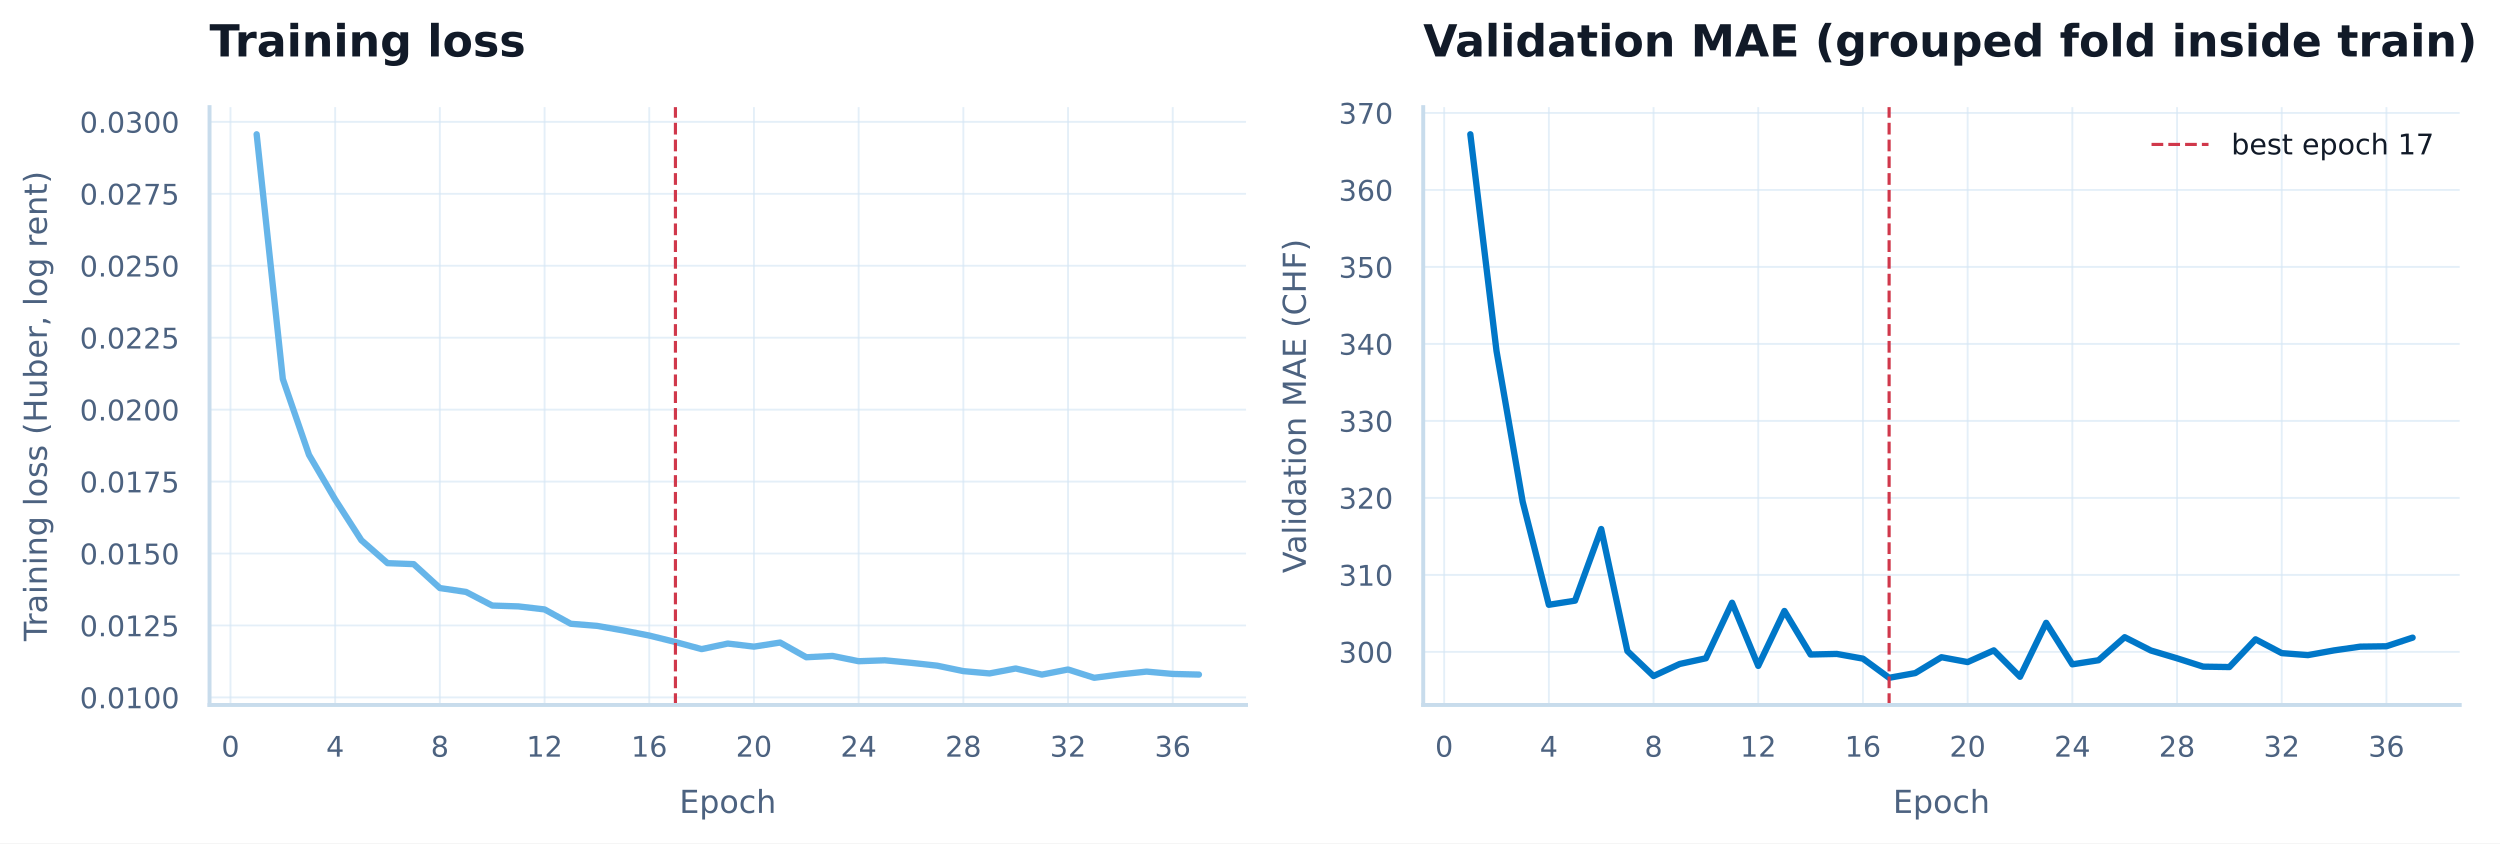
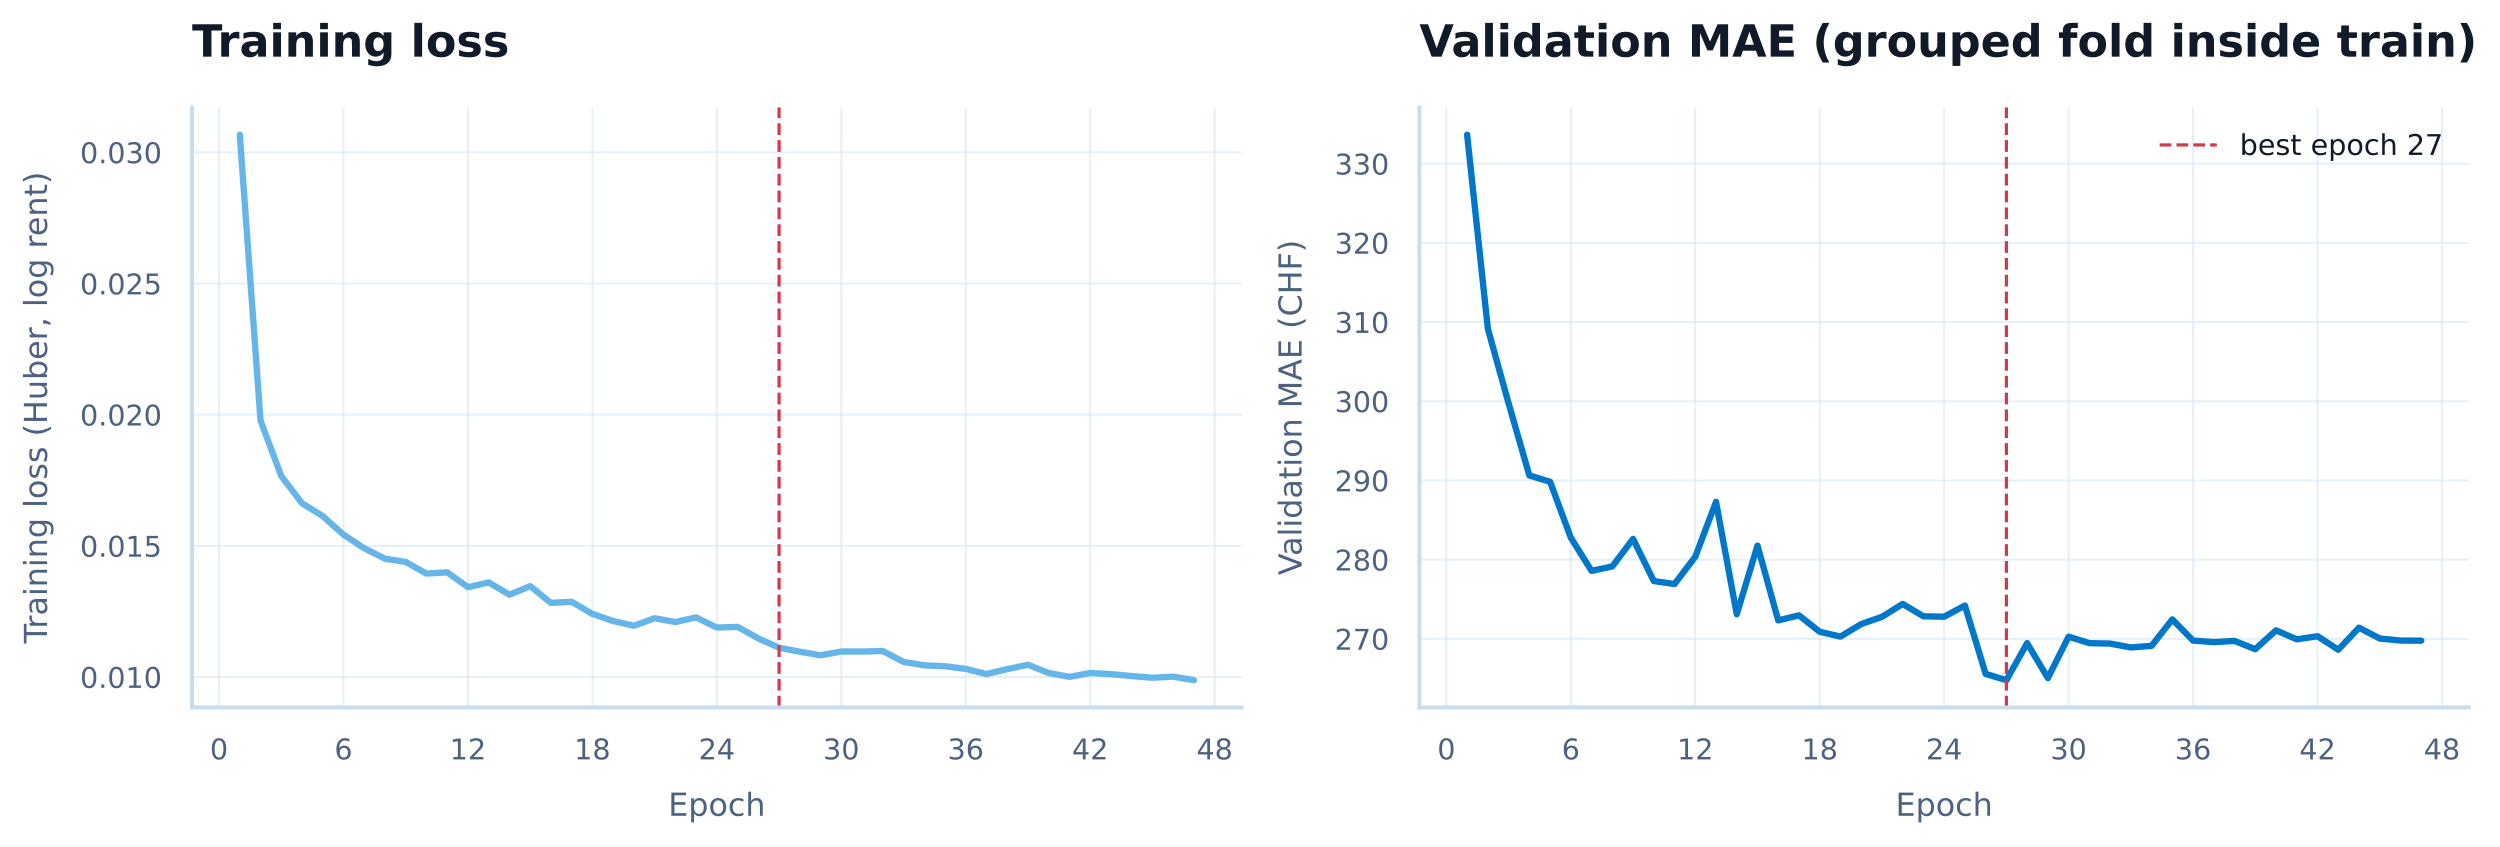
- <svg xmlns="http://www.w3.org/2000/svg" width="789.747pt" height="266.402pt" viewBox="0 0 789.747 266.402" version="1.1">
+ <svg xmlns="http://www.w3.org/2000/svg" width="786.967pt" height="266.402pt" viewBox="0 0 786.967 266.402" version="1.1">
  <defs>
    <style type="text/css">*{stroke-linejoin: round; stroke-linecap: butt}</style>
  </defs>
  <g id="figure_1">
    <g id="patch_1">
-       <path d="M 0 266.402  L 789.747 266.402  L 789.747 0  L 0 0  z " style="fill: #ffffff" />
+       <path d="M 0 266.402  L 786.967 266.402  L 786.967 0  L 0 0  z " style="fill: #ffffff" />
    </g>
    <g id="axes_1">
      <g id="patch_2">
-         <path d="M 66.192 222.701  L 393.62 222.701  L 393.62 33.838  L 66.192 33.838  z " style="fill: #ffffff" />
+         <path d="M 60.466 222.701  L 390.839 222.701  L 390.839 33.838  L 60.466 33.838  z " style="fill: #ffffff" />
      </g>
      <g id="matplotlib.axis_1">
        <g id="xtick_1">
          <g id="line2d_1">
-             <path d="M 72.807 222.701  L 72.807 33.838  " clip-path="url(#p0108d98373)" style="fill: none; stroke: #d6e7f5; stroke-opacity: 0.65; stroke-width: 0.6; stroke-linecap: round" />
+             <path d="M 68.954 222.701  L 68.954 33.838  " clip-path="url(#p0b1fd53496)" style="fill: none; stroke: #d6e7f5; stroke-opacity: 0.65; stroke-width: 0.6; stroke-linecap: round" />
          </g>
          <g id="text_1">
-             <text style="font-size: 9px; font-family: 'DejaVu Sans'; text-anchor: middle; fill: #4c6280" x="72.807" y="239.039" transform="rotate(-0 72.80704 239.039)">0</text>
+             <text style="font-size: 9px; font-family: 'DejaVu Sans'; text-anchor: middle; fill: #4c6280" x="68.954" y="239.039" transform="rotate(-0 68.95393 239.039)">0</text>
          </g>
        </g>
        <g id="xtick_2">
          <g id="line2d_2">
-             <path d="M 105.88 222.701  L 105.88 33.838  " clip-path="url(#p0108d98373)" style="fill: none; stroke: #d6e7f5; stroke-opacity: 0.65; stroke-width: 0.6; stroke-linecap: round" />
+             <path d="M 108.129 222.701  L 108.129 33.838  " clip-path="url(#p0b1fd53496)" style="fill: none; stroke: #d6e7f5; stroke-opacity: 0.65; stroke-width: 0.6; stroke-linecap: round" />
          </g>
          <g id="text_2">
-             <text style="font-size: 9px; font-family: 'DejaVu Sans'; text-anchor: middle; fill: #4c6280" x="105.88" y="239.039" transform="rotate(-0 105.8805 239.039)">4</text>
+             <text style="font-size: 9px; font-family: 'DejaVu Sans'; text-anchor: middle; fill: #4c6280" x="108.129" y="239.039" transform="rotate(-0 108.1286 239.039)">6</text>
          </g>
        </g>
        <g id="xtick_3">
          <g id="line2d_3">
-             <path d="M 138.954 222.701  L 138.954 33.838  " clip-path="url(#p0108d98373)" style="fill: none; stroke: #d6e7f5; stroke-opacity: 0.65; stroke-width: 0.6; stroke-linecap: round" />
+             <path d="M 147.303 222.701  L 147.303 33.838  " clip-path="url(#p0b1fd53496)" style="fill: none; stroke: #d6e7f5; stroke-opacity: 0.65; stroke-width: 0.6; stroke-linecap: round" />
          </g>
          <g id="text_3">
-             <text style="font-size: 9px; font-family: 'DejaVu Sans'; text-anchor: middle; fill: #4c6280" x="138.954" y="239.039" transform="rotate(-0 138.954 239.039)">8</text>
+             <text style="font-size: 9px; font-family: 'DejaVu Sans'; text-anchor: middle; fill: #4c6280" x="147.303" y="239.039" transform="rotate(-0 147.3032 239.039)">12</text>
          </g>
        </g>
        <g id="xtick_4">
          <g id="line2d_4">
-             <path d="M 172.027 222.701  L 172.027 33.838  " clip-path="url(#p0108d98373)" style="fill: none; stroke: #d6e7f5; stroke-opacity: 0.65; stroke-width: 0.6; stroke-linecap: round" />
+             <path d="M 186.478 222.701  L 186.478 33.838  " clip-path="url(#p0b1fd53496)" style="fill: none; stroke: #d6e7f5; stroke-opacity: 0.65; stroke-width: 0.6; stroke-linecap: round" />
          </g>
          <g id="text_4">
-             <text style="font-size: 9px; font-family: 'DejaVu Sans'; text-anchor: middle; fill: #4c6280" x="172.027" y="239.039" transform="rotate(-0 172.0274 239.039)">12</text>
+             <text style="font-size: 9px; font-family: 'DejaVu Sans'; text-anchor: middle; fill: #4c6280" x="186.478" y="239.039" transform="rotate(-0 186.4778 239.039)">18</text>
          </g>
        </g>
        <g id="xtick_5">
          <g id="line2d_5">
-             <path d="M 205.101 222.701  L 205.101 33.838  " clip-path="url(#p0108d98373)" style="fill: none; stroke: #d6e7f5; stroke-opacity: 0.65; stroke-width: 0.6; stroke-linecap: round" />
+             <path d="M 225.652 222.701  L 225.652 33.838  " clip-path="url(#p0b1fd53496)" style="fill: none; stroke: #d6e7f5; stroke-opacity: 0.65; stroke-width: 0.6; stroke-linecap: round" />
          </g>
          <g id="text_5">
-             <text style="font-size: 9px; font-family: 'DejaVu Sans'; text-anchor: middle; fill: #4c6280" x="205.101" y="239.039" transform="rotate(-0 205.1009 239.039)">16</text>
+             <text style="font-size: 9px; font-family: 'DejaVu Sans'; text-anchor: middle; fill: #4c6280" x="225.652" y="239.039" transform="rotate(-0 225.6525 239.039)">24</text>
          </g>
        </g>
        <g id="xtick_6">
          <g id="line2d_6">
-             <path d="M 238.174 222.701  L 238.174 33.838  " clip-path="url(#p0108d98373)" style="fill: none; stroke: #d6e7f5; stroke-opacity: 0.65; stroke-width: 0.6; stroke-linecap: round" />
+             <path d="M 264.827 222.701  L 264.827 33.838  " clip-path="url(#p0b1fd53496)" style="fill: none; stroke: #d6e7f5; stroke-opacity: 0.65; stroke-width: 0.6; stroke-linecap: round" />
          </g>
          <g id="text_6">
-             <text style="font-size: 9px; font-family: 'DejaVu Sans'; text-anchor: middle; fill: #4c6280" x="238.174" y="239.039" transform="rotate(-0 238.1743 239.039)">20</text>
+             <text style="font-size: 9px; font-family: 'DejaVu Sans'; text-anchor: middle; fill: #4c6280" x="264.827" y="239.039" transform="rotate(-0 264.8271 239.039)">30</text>
          </g>
        </g>
        <g id="xtick_7">
          <g id="line2d_7">
-             <path d="M 271.248 222.701  L 271.248 33.838  " clip-path="url(#p0108d98373)" style="fill: none; stroke: #d6e7f5; stroke-opacity: 0.65; stroke-width: 0.6; stroke-linecap: round" />
+             <path d="M 304.002 222.701  L 304.002 33.838  " clip-path="url(#p0b1fd53496)" style="fill: none; stroke: #d6e7f5; stroke-opacity: 0.65; stroke-width: 0.6; stroke-linecap: round" />
          </g>
          <g id="text_7">
-             <text style="font-size: 9px; font-family: 'DejaVu Sans'; text-anchor: middle; fill: #4c6280" x="271.248" y="239.039" transform="rotate(-0 271.2478 239.039)">24</text>
+             <text style="font-size: 9px; font-family: 'DejaVu Sans'; text-anchor: middle; fill: #4c6280" x="304.002" y="239.039" transform="rotate(-0 304.0017 239.039)">36</text>
          </g>
        </g>
        <g id="xtick_8">
          <g id="line2d_8">
-             <path d="M 304.321 222.701  L 304.321 33.838  " clip-path="url(#p0108d98373)" style="fill: none; stroke: #d6e7f5; stroke-opacity: 0.65; stroke-width: 0.6; stroke-linecap: round" />
+             <path d="M 343.176 222.701  L 343.176 33.838  " clip-path="url(#p0b1fd53496)" style="fill: none; stroke: #d6e7f5; stroke-opacity: 0.65; stroke-width: 0.6; stroke-linecap: round" />
          </g>
          <g id="text_8">
-             <text style="font-size: 9px; font-family: 'DejaVu Sans'; text-anchor: middle; fill: #4c6280" x="304.321" y="239.039" transform="rotate(-0 304.3213 239.039)">28</text>
+             <text style="font-size: 9px; font-family: 'DejaVu Sans'; text-anchor: middle; fill: #4c6280" x="343.176" y="239.039" transform="rotate(-0 343.1764 239.039)">42</text>
          </g>
        </g>
        <g id="xtick_9">
          <g id="line2d_9">
-             <path d="M 337.395 222.701  L 337.395 33.838  " clip-path="url(#p0108d98373)" style="fill: none; stroke: #d6e7f5; stroke-opacity: 0.65; stroke-width: 0.6; stroke-linecap: round" />
+             <path d="M 382.351 222.701  L 382.351 33.838  " clip-path="url(#p0b1fd53496)" style="fill: none; stroke: #d6e7f5; stroke-opacity: 0.65; stroke-width: 0.6; stroke-linecap: round" />
          </g>
          <g id="text_9">
-             <text style="font-size: 9px; font-family: 'DejaVu Sans'; text-anchor: middle; fill: #4c6280" x="337.395" y="239.039" transform="rotate(-0 337.3947 239.039)">32</text>
-           </g>
-         </g>
-         <g id="xtick_10">
-           <g id="line2d_10">
-             <path d="M 370.468 222.701  L 370.468 33.838  " clip-path="url(#p0108d98373)" style="fill: none; stroke: #d6e7f5; stroke-opacity: 0.65; stroke-width: 0.6; stroke-linecap: round" />
-           </g>
-           <g id="text_10">
-             <text style="font-size: 9px; font-family: 'DejaVu Sans'; text-anchor: middle; fill: #4c6280" x="370.468" y="239.039" transform="rotate(-0 370.4682 239.039)">36</text>
-           </g>
-         </g>
-         <g id="text_11">
-           <text style="font-size: 10px; font-family: 'DejaVu Sans'; text-anchor: middle; fill: #4c6280" x="229.906" y="256.8" transform="rotate(-0 229.906 256.7995)">Epoch</text>
+             <text style="font-size: 9px; font-family: 'DejaVu Sans'; text-anchor: middle; fill: #4c6280" x="382.351" y="239.039" transform="rotate(-0 382.351 239.039)">48</text>
+           </g>
+         </g>
+         <g id="text_10">
+           <text style="font-size: 10px; font-family: 'DejaVu Sans'; text-anchor: middle; fill: #4c6280" x="225.652" y="256.8" transform="rotate(-0 225.6525 256.7995)">Epoch</text>
        </g>
      </g>
      <g id="matplotlib.axis_2">
        <g id="ytick_1">
+           <g id="line2d_10">
+             <path d="M 60.466 213.12  L 390.839 213.12  " clip-path="url(#p0b1fd53496)" style="fill: none; stroke: #d6e7f5; stroke-opacity: 0.65; stroke-width: 0.6; stroke-linecap: round" />
+           </g>
+           <g id="text_11">
+             <text style="font-size: 9px; font-family: 'DejaVu Sans'; text-anchor: end; fill: #4c6280" x="50.966" y="216.539" transform="rotate(-0 50.96609 216.5393)">0.010</text>
+           </g>
+         </g>
+         <g id="ytick_2">
          <g id="line2d_11">
-             <path d="M 66.192 220.314  L 393.62 220.314  " clip-path="url(#p0108d98373)" style="fill: none; stroke: #d6e7f5; stroke-opacity: 0.65; stroke-width: 0.6; stroke-linecap: round" />
+             <path d="M 60.466 171.828  L 390.839 171.828  " clip-path="url(#p0b1fd53496)" style="fill: none; stroke: #d6e7f5; stroke-opacity: 0.65; stroke-width: 0.6; stroke-linecap: round" />
          </g>
          <g id="text_12">
-             <text style="font-size: 9px; font-family: 'DejaVu Sans'; text-anchor: end; fill: #4c6280" x="56.692" y="223.733" transform="rotate(-0 56.69234 223.7325)">0.0100</text>
-           </g>
-         </g>
-         <g id="ytick_2">
+             <text style="font-size: 9px; font-family: 'DejaVu Sans'; text-anchor: end; fill: #4c6280" x="50.966" y="175.247" transform="rotate(-0 50.96609 175.247)">0.015</text>
+           </g>
+         </g>
+         <g id="ytick_3">
          <g id="line2d_12">
-             <path d="M 66.192 197.586  L 393.62 197.586  " clip-path="url(#p0108d98373)" style="fill: none; stroke: #d6e7f5; stroke-opacity: 0.65; stroke-width: 0.6; stroke-linecap: round" />
+             <path d="M 60.466 130.536  L 390.839 130.536  " clip-path="url(#p0b1fd53496)" style="fill: none; stroke: #d6e7f5; stroke-opacity: 0.65; stroke-width: 0.6; stroke-linecap: round" />
          </g>
          <g id="text_13">
-             <text style="font-size: 9px; font-family: 'DejaVu Sans'; text-anchor: end; fill: #4c6280" x="56.692" y="201.004" transform="rotate(-0 56.69234 201.0045)">0.0125</text>
-           </g>
-         </g>
-         <g id="ytick_3">
+             <text style="font-size: 9px; font-family: 'DejaVu Sans'; text-anchor: end; fill: #4c6280" x="50.966" y="133.955" transform="rotate(-0 50.96609 133.9548)">0.020</text>
+           </g>
+         </g>
+         <g id="ytick_4">
          <g id="line2d_13">
-             <path d="M 66.192 174.858  L 393.62 174.858  " clip-path="url(#p0108d98373)" style="fill: none; stroke: #d6e7f5; stroke-opacity: 0.65; stroke-width: 0.6; stroke-linecap: round" />
+             <path d="M 60.466 89.244  L 390.839 89.244  " clip-path="url(#p0b1fd53496)" style="fill: none; stroke: #d6e7f5; stroke-opacity: 0.65; stroke-width: 0.6; stroke-linecap: round" />
          </g>
          <g id="text_14">
-             <text style="font-size: 9px; font-family: 'DejaVu Sans'; text-anchor: end; fill: #4c6280" x="56.692" y="178.276" transform="rotate(-0 56.69234 178.2765)">0.0150</text>
-           </g>
-         </g>
-         <g id="ytick_4">
+             <text style="font-size: 9px; font-family: 'DejaVu Sans'; text-anchor: end; fill: #4c6280" x="50.966" y="92.663" transform="rotate(-0 50.96609 92.66258)">0.025</text>
+           </g>
+         </g>
+         <g id="ytick_5">
          <g id="line2d_14">
-             <path d="M 66.192 152.129  L 393.62 152.129  " clip-path="url(#p0108d98373)" style="fill: none; stroke: #d6e7f5; stroke-opacity: 0.65; stroke-width: 0.6; stroke-linecap: round" />
+             <path d="M 60.466 47.951  L 390.839 47.951  " clip-path="url(#p0b1fd53496)" style="fill: none; stroke: #d6e7f5; stroke-opacity: 0.65; stroke-width: 0.6; stroke-linecap: round" />
          </g>
          <g id="text_15">
-             <text style="font-size: 9px; font-family: 'DejaVu Sans'; text-anchor: end; fill: #4c6280" x="56.692" y="155.548" transform="rotate(-0 56.69234 155.5484)">0.0175</text>
-           </g>
-         </g>
-         <g id="ytick_5">
-           <g id="line2d_15">
-             <path d="M 66.192 129.401  L 393.62 129.401  " clip-path="url(#p0108d98373)" style="fill: none; stroke: #d6e7f5; stroke-opacity: 0.65; stroke-width: 0.6; stroke-linecap: round" />
-           </g>
-           <g id="text_16">
-             <text style="font-size: 9px; font-family: 'DejaVu Sans'; text-anchor: end; fill: #4c6280" x="56.692" y="132.82" transform="rotate(-0 56.69234 132.8204)">0.0200</text>
-           </g>
-         </g>
-         <g id="ytick_6">
-           <g id="line2d_16">
-             <path d="M 66.192 106.673  L 393.62 106.673  " clip-path="url(#p0108d98373)" style="fill: none; stroke: #d6e7f5; stroke-opacity: 0.65; stroke-width: 0.6; stroke-linecap: round" />
-           </g>
-           <g id="text_17">
-             <text style="font-size: 9px; font-family: 'DejaVu Sans'; text-anchor: end; fill: #4c6280" x="56.692" y="110.092" transform="rotate(-0 56.69234 110.0924)">0.0225</text>
-           </g>
-         </g>
-         <g id="ytick_7">
-           <g id="line2d_17">
-             <path d="M 66.192 83.945  L 393.62 83.945  " clip-path="url(#p0108d98373)" style="fill: none; stroke: #d6e7f5; stroke-opacity: 0.65; stroke-width: 0.6; stroke-linecap: round" />
-           </g>
-           <g id="text_18">
-             <text style="font-size: 9px; font-family: 'DejaVu Sans'; text-anchor: end; fill: #4c6280" x="56.692" y="87.364" transform="rotate(-0 56.69234 87.36437)">0.0250</text>
-           </g>
-         </g>
-         <g id="ytick_8">
-           <g id="line2d_18">
-             <path d="M 66.192 61.217  L 393.62 61.217  " clip-path="url(#p0108d98373)" style="fill: none; stroke: #d6e7f5; stroke-opacity: 0.65; stroke-width: 0.6; stroke-linecap: round" />
-           </g>
-           <g id="text_19">
-             <text style="font-size: 9px; font-family: 'DejaVu Sans'; text-anchor: end; fill: #4c6280" x="56.692" y="64.636" transform="rotate(-0 56.69234 64.63634)">0.0275</text>
-           </g>
-         </g>
-         <g id="ytick_9">
-           <g id="line2d_19">
-             <path d="M 66.192 38.489  L 393.62 38.489  " clip-path="url(#p0108d98373)" style="fill: none; stroke: #d6e7f5; stroke-opacity: 0.65; stroke-width: 0.6; stroke-linecap: round" />
-           </g>
-           <g id="text_20">
-             <text style="font-size: 9px; font-family: 'DejaVu Sans'; text-anchor: end; fill: #4c6280" x="56.692" y="41.908" transform="rotate(-0 56.69234 41.90832)">0.0300</text>
-           </g>
-         </g>
-         <g id="text_21">
+             <text style="font-size: 9px; font-family: 'DejaVu Sans'; text-anchor: end; fill: #4c6280" x="50.966" y="51.37" transform="rotate(-0 50.96609 51.37035)">0.030</text>
+           </g>
+         </g>
+         <g id="text_16">
          <text style="font-size: 10px; font-family: 'DejaVu Sans'; text-anchor: middle; fill: #4c6280" x="14.798" y="128.269" transform="rotate(-90 14.79844 128.2695)">Training loss (Huber, log rent)</text>
        </g>
      </g>
-       <g id="line2d_20">
-         <path d="M 81.075 42.423  L 89.344 119.737  L 97.612 143.691  L 105.88 157.804  L 114.149 170.656  L 122.417 177.9  L 130.686 178.207  L 138.954 185.767  L 147.222 186.99  L 155.491 191.293  L 163.759 191.559  L 172.027 192.517  L 180.296 197.048  L 188.564 197.708  L 196.833 199.15  L 205.101 200.77  L 213.369 202.816  L 221.638 205.055  L 229.906 203.298  L 238.174 204.272  L 246.443 202.978  L 254.711 207.625  L 262.979 207.205  L 271.248 208.879  L 279.516 208.588  L 287.785 209.379  L 296.053 210.286  L 304.321 212.006  L 312.59 212.737  L 320.858 211.175  L 329.126 213.11  L 337.395 211.49  L 345.663 214.116  L 353.931 213.031  L 362.2 212.155  L 370.468 212.896  L 378.737 213.097  " clip-path="url(#p0108d98373)" style="fill: none; stroke: #66b5e9; stroke-width: 2; stroke-linecap: round" />
-       </g>
-       <g id="line2d_21">
-         <path d="M 213.369 222.701  L 213.369 33.838  " clip-path="url(#p0108d98373)" style="fill: none; stroke-dasharray: 3.7,1.6; stroke-dashoffset: 0; stroke: #d0384b" />
+       <g id="line2d_15">
+         <path d="M 75.483 42.423  L 82.012 132.412  L 88.541 149.846  L 95.07 158.433  L 101.599 162.478  L 108.129 168.312  L 114.658 172.598  L 121.187 175.875  L 127.716 176.897  L 134.245 180.55  L 140.774 180.166  L 147.303 184.829  L 153.832 183.341  L 160.361 187.206  L 166.891 184.507  L 173.42 189.78  L 179.949 189.438  L 186.478 193.247  L 193.007 195.486  L 199.536 196.974  L 206.065 194.618  L 212.594 195.81  L 219.123 194.355  L 225.652 197.544  L 232.182 197.337  L 238.711 200.965  L 245.24 203.907  L 251.769 205.15  L 258.298 206.273  L 264.827 205.091  L 271.356 205.097  L 277.885 204.939  L 284.414 208.352  L 290.944 209.436  L 297.473 209.728  L 304.002 210.562  L 310.531 212.177  L 317.06 210.634  L 323.589 209.26  L 330.118 211.865  L 336.647 213.055  L 343.176 211.856  L 349.705 212.204  L 356.235 212.814  L 362.764 213.343  L 369.293 212.989  L 375.822 214.116  " clip-path="url(#p0b1fd53496)" style="fill: none; stroke: #66b5e9; stroke-width: 2; stroke-linecap: round" />
+       </g>
+       <g id="line2d_16">
+         <path d="M 245.24 222.701  L 245.24 33.838  " clip-path="url(#p0b1fd53496)" style="fill: none; stroke-dasharray: 3.7,1.6; stroke-dashoffset: 0; stroke: #d0384b" />
      </g>
      <g id="patch_3">
-         <path d="M 66.192 222.701  L 66.192 33.838  " style="fill: none; stroke: #c8dcec; stroke-width: 1.25; stroke-linejoin: miter; stroke-linecap: square" />
+         <path d="M 60.466 222.701  L 60.466 33.838  " style="fill: none; stroke: #c8dcec; stroke-width: 1.25; stroke-linejoin: miter; stroke-linecap: square" />
      </g>
      <g id="patch_4">
-         <path d="M 66.192 222.701  L 393.62 222.701  " style="fill: none; stroke: #c8dcec; stroke-width: 1.25; stroke-linejoin: miter; stroke-linecap: square" />
-       </g>
-       <g id="text_22">
-         <text style="font-weight: 700; font-size: 14px; font-family: 'DejaVu Sans'; text-anchor: start; fill: #111a28" x="66.192" y="17.838" transform="rotate(-0 66.19234 17.83781)">Training loss</text>
+         <path d="M 60.466 222.701  L 390.839 222.701  " style="fill: none; stroke: #c8dcec; stroke-width: 1.25; stroke-linejoin: miter; stroke-linecap: square" />
+       </g>
+       <g id="text_17">
+         <text style="font-weight: 700; font-size: 14px; font-family: 'DejaVu Sans'; text-anchor: start; fill: #111a28" x="60.466" y="17.838" transform="rotate(-0 60.46609 17.83781)">Training loss</text>
      </g>
    </g>
    <g id="axes_2">
      <g id="patch_5">
-         <path d="M 449.592 222.701  L 777.02 222.701  L 777.02 33.838  L 449.592 33.838  z " style="fill: #ffffff" />
+         <path d="M 446.812 222.701  L 777.184 222.701  L 777.184 33.838  L 446.812 33.838  z " style="fill: #ffffff" />
      </g>
      <g id="matplotlib.axis_3">
+         <g id="xtick_10">
+           <g id="line2d_17">
+             <path d="M 455.299 222.701  L 455.299 33.838  " clip-path="url(#p2e430545b6)" style="fill: none; stroke: #d6e7f5; stroke-opacity: 0.65; stroke-width: 0.6; stroke-linecap: round" />
+           </g>
+           <g id="text_18">
+             <text style="font-size: 9px; font-family: 'DejaVu Sans'; text-anchor: middle; fill: #4c6280" x="455.299" y="239.039" transform="rotate(-0 455.2994 239.039)">0</text>
+           </g>
+         </g>
        <g id="xtick_11">
+           <g id="line2d_18">
+             <path d="M 494.474 222.701  L 494.474 33.838  " clip-path="url(#p2e430545b6)" style="fill: none; stroke: #d6e7f5; stroke-opacity: 0.65; stroke-width: 0.6; stroke-linecap: round" />
+           </g>
+           <g id="text_19">
+             <text style="font-size: 9px; font-family: 'DejaVu Sans'; text-anchor: middle; fill: #4c6280" x="494.474" y="239.039" transform="rotate(-0 494.474 239.039)">6</text>
+           </g>
+         </g>
+         <g id="xtick_12">
+           <g id="line2d_19">
+             <path d="M 533.649 222.701  L 533.649 33.838  " clip-path="url(#p2e430545b6)" style="fill: none; stroke: #d6e7f5; stroke-opacity: 0.65; stroke-width: 0.6; stroke-linecap: round" />
+           </g>
+           <g id="text_20">
+             <text style="font-size: 9px; font-family: 'DejaVu Sans'; text-anchor: middle; fill: #4c6280" x="533.649" y="239.039" transform="rotate(-0 533.6486 239.039)">12</text>
+           </g>
+         </g>
+         <g id="xtick_13">
+           <g id="line2d_20">
+             <path d="M 572.823 222.701  L 572.823 33.838  " clip-path="url(#p2e430545b6)" style="fill: none; stroke: #d6e7f5; stroke-opacity: 0.65; stroke-width: 0.6; stroke-linecap: round" />
+           </g>
+           <g id="text_21">
+             <text style="font-size: 9px; font-family: 'DejaVu Sans'; text-anchor: middle; fill: #4c6280" x="572.823" y="239.039" transform="rotate(-0 572.8233 239.039)">18</text>
+           </g>
+         </g>
+         <g id="xtick_14">
+           <g id="line2d_21">
+             <path d="M 611.998 222.701  L 611.998 33.838  " clip-path="url(#p2e430545b6)" style="fill: none; stroke: #d6e7f5; stroke-opacity: 0.65; stroke-width: 0.6; stroke-linecap: round" />
+           </g>
+           <g id="text_22">
+             <text style="font-size: 9px; font-family: 'DejaVu Sans'; text-anchor: middle; fill: #4c6280" x="611.998" y="239.039" transform="rotate(-0 611.9979 239.039)">24</text>
+           </g>
+         </g>
+         <g id="xtick_15">
          <g id="line2d_22">
-             <path d="M 456.207 222.701  L 456.207 33.838  " clip-path="url(#p98eac77c58)" style="fill: none; stroke: #d6e7f5; stroke-opacity: 0.65; stroke-width: 0.6; stroke-linecap: round" />
+             <path d="M 651.173 222.701  L 651.173 33.838  " clip-path="url(#p2e430545b6)" style="fill: none; stroke: #d6e7f5; stroke-opacity: 0.65; stroke-width: 0.6; stroke-linecap: round" />
          </g>
          <g id="text_23">
-             <text style="font-size: 9px; font-family: 'DejaVu Sans'; text-anchor: middle; fill: #4c6280" x="456.207" y="239.039" transform="rotate(-0 456.207 239.039)">0</text>
-           </g>
-         </g>
-         <g id="xtick_12">
+             <text style="font-size: 9px; font-family: 'DejaVu Sans'; text-anchor: middle; fill: #4c6280" x="651.173" y="239.039" transform="rotate(-0 651.1725 239.039)">30</text>
+           </g>
+         </g>
+         <g id="xtick_16">
          <g id="line2d_23">
-             <path d="M 489.28 222.701  L 489.28 33.838  " clip-path="url(#p98eac77c58)" style="fill: none; stroke: #d6e7f5; stroke-opacity: 0.65; stroke-width: 0.6; stroke-linecap: round" />
+             <path d="M 690.347 222.701  L 690.347 33.838  " clip-path="url(#p2e430545b6)" style="fill: none; stroke: #d6e7f5; stroke-opacity: 0.65; stroke-width: 0.6; stroke-linecap: round" />
          </g>
          <g id="text_24">
-             <text style="font-size: 9px; font-family: 'DejaVu Sans'; text-anchor: middle; fill: #4c6280" x="489.28" y="239.039" transform="rotate(-0 489.2805 239.039)">4</text>
-           </g>
-         </g>
-         <g id="xtick_13">
+             <text style="font-size: 9px; font-family: 'DejaVu Sans'; text-anchor: middle; fill: #4c6280" x="690.347" y="239.039" transform="rotate(-0 690.3472 239.039)">36</text>
+           </g>
+         </g>
+         <g id="xtick_17">
          <g id="line2d_24">
-             <path d="M 522.354 222.701  L 522.354 33.838  " clip-path="url(#p98eac77c58)" style="fill: none; stroke: #d6e7f5; stroke-opacity: 0.65; stroke-width: 0.6; stroke-linecap: round" />
+             <path d="M 729.522 222.701  L 729.522 33.838  " clip-path="url(#p2e430545b6)" style="fill: none; stroke: #d6e7f5; stroke-opacity: 0.65; stroke-width: 0.6; stroke-linecap: round" />
          </g>
          <g id="text_25">
-             <text style="font-size: 9px; font-family: 'DejaVu Sans'; text-anchor: middle; fill: #4c6280" x="522.354" y="239.039" transform="rotate(-0 522.354 239.039)">8</text>
-           </g>
-         </g>
-         <g id="xtick_14">
+             <text style="font-size: 9px; font-family: 'DejaVu Sans'; text-anchor: middle; fill: #4c6280" x="729.522" y="239.039" transform="rotate(-0 729.5218 239.039)">42</text>
+           </g>
+         </g>
+         <g id="xtick_18">
          <g id="line2d_25">
-             <path d="M 555.427 222.701  L 555.427 33.838  " clip-path="url(#p98eac77c58)" style="fill: none; stroke: #d6e7f5; stroke-opacity: 0.65; stroke-width: 0.6; stroke-linecap: round" />
+             <path d="M 768.696 222.701  L 768.696 33.838  " clip-path="url(#p2e430545b6)" style="fill: none; stroke: #d6e7f5; stroke-opacity: 0.65; stroke-width: 0.6; stroke-linecap: round" />
          </g>
          <g id="text_26">
-             <text style="font-size: 9px; font-family: 'DejaVu Sans'; text-anchor: middle; fill: #4c6280" x="555.427" y="239.039" transform="rotate(-0 555.4274 239.039)">12</text>
-           </g>
-         </g>
-         <g id="xtick_15">
+             <text style="font-size: 9px; font-family: 'DejaVu Sans'; text-anchor: middle; fill: #4c6280" x="768.696" y="239.039" transform="rotate(-0 768.6964 239.039)">48</text>
+           </g>
+         </g>
+         <g id="text_27">
+           <text style="font-size: 10px; font-family: 'DejaVu Sans'; text-anchor: middle; fill: #4c6280" x="611.998" y="256.8" transform="rotate(-0 611.9979 256.7995)">Epoch</text>
+         </g>
+       </g>
+       <g id="matplotlib.axis_4">
+         <g id="ytick_6">
          <g id="line2d_26">
-             <path d="M 588.501 222.701  L 588.501 33.838  " clip-path="url(#p98eac77c58)" style="fill: none; stroke: #d6e7f5; stroke-opacity: 0.65; stroke-width: 0.6; stroke-linecap: round" />
-           </g>
-           <g id="text_27">
-             <text style="font-size: 9px; font-family: 'DejaVu Sans'; text-anchor: middle; fill: #4c6280" x="588.501" y="239.039" transform="rotate(-0 588.5009 239.039)">16</text>
-           </g>
-         </g>
-         <g id="xtick_16">
+             <path d="M 446.812 201.101  L 777.184 201.101  " clip-path="url(#p2e430545b6)" style="fill: none; stroke: #d6e7f5; stroke-opacity: 0.65; stroke-width: 0.6; stroke-linecap: round" />
+           </g>
+           <g id="text_28">
+             <text style="font-size: 9px; font-family: 'DejaVu Sans'; text-anchor: end; fill: #4c6280" x="437.312" y="204.519" transform="rotate(-0 437.3115 204.5195)">270</text>
+           </g>
+         </g>
+         <g id="ytick_7">
          <g id="line2d_27">
-             <path d="M 621.574 222.701  L 621.574 33.838  " clip-path="url(#p98eac77c58)" style="fill: none; stroke: #d6e7f5; stroke-opacity: 0.65; stroke-width: 0.6; stroke-linecap: round" />
-           </g>
-           <g id="text_28">
-             <text style="font-size: 9px; font-family: 'DejaVu Sans'; text-anchor: middle; fill: #4c6280" x="621.574" y="239.039" transform="rotate(-0 621.5743 239.039)">20</text>
-           </g>
-         </g>
-         <g id="xtick_17">
+             <path d="M 446.812 176.171  L 777.184 176.171  " clip-path="url(#p2e430545b6)" style="fill: none; stroke: #d6e7f5; stroke-opacity: 0.65; stroke-width: 0.6; stroke-linecap: round" />
+           </g>
+           <g id="text_29">
+             <text style="font-size: 9px; font-family: 'DejaVu Sans'; text-anchor: end; fill: #4c6280" x="437.312" y="179.59" transform="rotate(-0 437.3115 179.5902)">280</text>
+           </g>
+         </g>
+         <g id="ytick_8">
          <g id="line2d_28">
-             <path d="M 654.648 222.701  L 654.648 33.838  " clip-path="url(#p98eac77c58)" style="fill: none; stroke: #d6e7f5; stroke-opacity: 0.65; stroke-width: 0.6; stroke-linecap: round" />
-           </g>
-           <g id="text_29">
-             <text style="font-size: 9px; font-family: 'DejaVu Sans'; text-anchor: middle; fill: #4c6280" x="654.648" y="239.039" transform="rotate(-0 654.6478 239.039)">24</text>
-           </g>
-         </g>
-         <g id="xtick_18">
+             <path d="M 446.812 151.242  L 777.184 151.242  " clip-path="url(#p2e430545b6)" style="fill: none; stroke: #d6e7f5; stroke-opacity: 0.65; stroke-width: 0.6; stroke-linecap: round" />
+           </g>
+           <g id="text_30">
+             <text style="font-size: 9px; font-family: 'DejaVu Sans'; text-anchor: end; fill: #4c6280" x="437.312" y="154.661" transform="rotate(-0 437.3115 154.6609)">290</text>
+           </g>
+         </g>
+         <g id="ytick_9">
          <g id="line2d_29">
-             <path d="M 687.721 222.701  L 687.721 33.838  " clip-path="url(#p98eac77c58)" style="fill: none; stroke: #d6e7f5; stroke-opacity: 0.65; stroke-width: 0.6; stroke-linecap: round" />
-           </g>
-           <g id="text_30">
-             <text style="font-size: 9px; font-family: 'DejaVu Sans'; text-anchor: middle; fill: #4c6280" x="687.721" y="239.039" transform="rotate(-0 687.7213 239.039)">28</text>
-           </g>
-         </g>
-         <g id="xtick_19">
+             <path d="M 446.812 126.313  L 777.184 126.313  " clip-path="url(#p2e430545b6)" style="fill: none; stroke: #d6e7f5; stroke-opacity: 0.65; stroke-width: 0.6; stroke-linecap: round" />
+           </g>
+           <g id="text_31">
+             <text style="font-size: 9px; font-family: 'DejaVu Sans'; text-anchor: end; fill: #4c6280" x="437.312" y="129.732" transform="rotate(-0 437.3115 129.7316)">300</text>
+           </g>
+         </g>
+         <g id="ytick_10">
          <g id="line2d_30">
-             <path d="M 720.795 222.701  L 720.795 33.838  " clip-path="url(#p98eac77c58)" style="fill: none; stroke: #d6e7f5; stroke-opacity: 0.65; stroke-width: 0.6; stroke-linecap: round" />
-           </g>
-           <g id="text_31">
-             <text style="font-size: 9px; font-family: 'DejaVu Sans'; text-anchor: middle; fill: #4c6280" x="720.795" y="239.039" transform="rotate(-0 720.7947 239.039)">32</text>
-           </g>
-         </g>
-         <g id="xtick_20">
+             <path d="M 446.812 101.383  L 777.184 101.383  " clip-path="url(#p2e430545b6)" style="fill: none; stroke: #d6e7f5; stroke-opacity: 0.65; stroke-width: 0.6; stroke-linecap: round" />
+           </g>
+           <g id="text_32">
+             <text style="font-size: 9px; font-family: 'DejaVu Sans'; text-anchor: end; fill: #4c6280" x="437.312" y="104.802" transform="rotate(-0 437.3115 104.8024)">310</text>
+           </g>
+         </g>
+         <g id="ytick_11">
          <g id="line2d_31">
-             <path d="M 753.868 222.701  L 753.868 33.838  " clip-path="url(#p98eac77c58)" style="fill: none; stroke: #d6e7f5; stroke-opacity: 0.65; stroke-width: 0.6; stroke-linecap: round" />
-           </g>
-           <g id="text_32">
-             <text style="font-size: 9px; font-family: 'DejaVu Sans'; text-anchor: middle; fill: #4c6280" x="753.868" y="239.039" transform="rotate(-0 753.8682 239.039)">36</text>
-           </g>
-         </g>
-         <g id="text_33">
-           <text style="font-size: 10px; font-family: 'DejaVu Sans'; text-anchor: middle; fill: #4c6280" x="613.306" y="256.8" transform="rotate(-0 613.306 256.7995)">Epoch</text>
-         </g>
-       </g>
-       <g id="matplotlib.axis_4">
-         <g id="ytick_10">
+             <path d="M 446.812 76.454  L 777.184 76.454  " clip-path="url(#p2e430545b6)" style="fill: none; stroke: #d6e7f5; stroke-opacity: 0.65; stroke-width: 0.6; stroke-linecap: round" />
+           </g>
+           <g id="text_33">
+             <text style="font-size: 9px; font-family: 'DejaVu Sans'; text-anchor: end; fill: #4c6280" x="437.312" y="79.873" transform="rotate(-0 437.3115 79.87309)">320</text>
+           </g>
+         </g>
+         <g id="ytick_12">
          <g id="line2d_32">
-             <path d="M 449.592 205.928  L 777.02 205.928  " clip-path="url(#p98eac77c58)" style="fill: none; stroke: #d6e7f5; stroke-opacity: 0.65; stroke-width: 0.6; stroke-linecap: round" />
+             <path d="M 446.812 51.525  L 777.184 51.525  " clip-path="url(#p2e430545b6)" style="fill: none; stroke: #d6e7f5; stroke-opacity: 0.65; stroke-width: 0.6; stroke-linecap: round" />
          </g>
          <g id="text_34">
-             <text style="font-size: 9px; font-family: 'DejaVu Sans'; text-anchor: end; fill: #4c6280" x="440.092" y="209.347" transform="rotate(-0 440.0923 209.3468)">300</text>
-           </g>
-         </g>
-         <g id="ytick_11">
-           <g id="line2d_33">
-             <path d="M 449.592 181.606  L 777.02 181.606  " clip-path="url(#p98eac77c58)" style="fill: none; stroke: #d6e7f5; stroke-opacity: 0.65; stroke-width: 0.6; stroke-linecap: round" />
-           </g>
-           <g id="text_35">
-             <text style="font-size: 9px; font-family: 'DejaVu Sans'; text-anchor: end; fill: #4c6280" x="440.092" y="185.025" transform="rotate(-0 440.0923 185.0247)">310</text>
-           </g>
-         </g>
-         <g id="ytick_12">
-           <g id="line2d_34">
-             <path d="M 449.592 157.284  L 777.02 157.284  " clip-path="url(#p98eac77c58)" style="fill: none; stroke: #d6e7f5; stroke-opacity: 0.65; stroke-width: 0.6; stroke-linecap: round" />
-           </g>
-           <g id="text_36">
-             <text style="font-size: 9px; font-family: 'DejaVu Sans'; text-anchor: end; fill: #4c6280" x="440.092" y="160.703" transform="rotate(-0 440.0923 160.7027)">320</text>
-           </g>
-         </g>
-         <g id="ytick_13">
-           <g id="line2d_35">
-             <path d="M 449.592 132.962  L 777.02 132.962  " clip-path="url(#p98eac77c58)" style="fill: none; stroke: #d6e7f5; stroke-opacity: 0.65; stroke-width: 0.6; stroke-linecap: round" />
-           </g>
-           <g id="text_37">
-             <text style="font-size: 9px; font-family: 'DejaVu Sans'; text-anchor: end; fill: #4c6280" x="440.092" y="136.381" transform="rotate(-0 440.0923 136.3807)">330</text>
-           </g>
-         </g>
-         <g id="ytick_14">
-           <g id="line2d_36">
-             <path d="M 449.592 108.64  L 777.02 108.64  " clip-path="url(#p98eac77c58)" style="fill: none; stroke: #d6e7f5; stroke-opacity: 0.65; stroke-width: 0.6; stroke-linecap: round" />
-           </g>
-           <g id="text_38">
-             <text style="font-size: 9px; font-family: 'DejaVu Sans'; text-anchor: end; fill: #4c6280" x="440.092" y="112.059" transform="rotate(-0 440.0923 112.0587)">340</text>
-           </g>
-         </g>
-         <g id="ytick_15">
-           <g id="line2d_37">
-             <path d="M 449.592 84.318  L 777.02 84.318  " clip-path="url(#p98eac77c58)" style="fill: none; stroke: #d6e7f5; stroke-opacity: 0.65; stroke-width: 0.6; stroke-linecap: round" />
-           </g>
-           <g id="text_39">
-             <text style="font-size: 9px; font-family: 'DejaVu Sans'; text-anchor: end; fill: #4c6280" x="440.092" y="87.737" transform="rotate(-0 440.0923 87.73666)">350</text>
-           </g>
-         </g>
-         <g id="ytick_16">
-           <g id="line2d_38">
-             <path d="M 449.592 59.996  L 777.02 59.996  " clip-path="url(#p98eac77c58)" style="fill: none; stroke: #d6e7f5; stroke-opacity: 0.65; stroke-width: 0.6; stroke-linecap: round" />
-           </g>
-           <g id="text_40">
-             <text style="font-size: 9px; font-family: 'DejaVu Sans'; text-anchor: end; fill: #4c6280" x="440.092" y="63.415" transform="rotate(-0 440.0923 63.41465)">360</text>
-           </g>
-         </g>
-         <g id="ytick_17">
-           <g id="line2d_39">
-             <path d="M 449.592 35.674  L 777.02 35.674  " clip-path="url(#p98eac77c58)" style="fill: none; stroke: #d6e7f5; stroke-opacity: 0.65; stroke-width: 0.6; stroke-linecap: round" />
-           </g>
-           <g id="text_41">
-             <text style="font-size: 9px; font-family: 'DejaVu Sans'; text-anchor: end; fill: #4c6280" x="440.092" y="39.093" transform="rotate(-0 440.0923 39.09263)">370</text>
-           </g>
-         </g>
-         <g id="text_42">
-           <text style="font-size: 10px; font-family: 'DejaVu Sans'; text-anchor: middle; fill: #4c6280" x="412.511" y="128.269" transform="rotate(-90 412.5113 128.2695)">Validation MAE (CHF)</text>
-         </g>
-       </g>
-       <g id="line2d_40">
-         <path d="M 464.475 42.423  L 472.744 110.867  L 481.012 158.503  L 489.28 191.052  L 497.549 189.745  L 505.817 167.122  L 514.086 205.666  L 522.354 213.554  L 530.622 209.746  L 538.891 207.951  L 547.159 190.409  L 555.427 210.35  L 563.696 193.009  L 571.964 206.762  L 580.233 206.573  L 588.501 208.062  L 596.769 214.116  L 605.038 212.623  L 613.306 207.615  L 621.574 209.148  L 629.843 205.452  L 638.111 213.791  L 646.379 196.755  L 654.648 209.86  L 662.916 208.572  L 671.185 201.287  L 679.453 205.489  L 687.721 207.956  L 695.99 210.591  L 704.258 210.72  L 712.526 201.964  L 720.795 206.319  L 729.063 206.955  L 737.331 205.456  L 745.6 204.272  L 753.868 204.155  L 762.137 201.431  " clip-path="url(#p98eac77c58)" style="fill: none; stroke: #0077c8; stroke-width: 2; stroke-linecap: round" />
-       </g>
-       <g id="line2d_41">
-         <path d="M 596.769 222.701  L 596.769 33.838  " clip-path="url(#p98eac77c58)" style="fill: none; stroke-dasharray: 3.7,1.6; stroke-dashoffset: 0; stroke: #d0384b" />
+             <text style="font-size: 9px; font-family: 'DejaVu Sans'; text-anchor: end; fill: #4c6280" x="437.312" y="54.944" transform="rotate(-0 437.3115 54.94382)">330</text>
+           </g>
+         </g>
+         <g id="text_35">
+           <text style="font-size: 10px; font-family: 'DejaVu Sans'; text-anchor: middle; fill: #4c6280" x="409.73" y="128.269" transform="rotate(-90 409.7305 128.2695)">Validation MAE (CHF)</text>
+         </g>
+       </g>
+       <g id="line2d_33">
+         <path d="M 461.828 42.423  L 468.358 103.51  L 474.887 126.979  L 481.416 149.664  L 487.945 151.656  L 494.474 169.26  L 501.003 179.693  L 507.532 178.308  L 514.061 169.64  L 520.59 182.908  L 527.12 183.835  L 533.649 175.262  L 540.178 157.981  L 546.707 193.36  L 553.236 171.765  L 559.765 195.291  L 566.294 193.698  L 572.823 198.879  L 579.352 200.388  L 585.881 196.449  L 592.411 194.182  L 598.94 190.11  L 605.469 194.009  L 611.998 194.127  L 618.527 190.612  L 625.056 212.134  L 631.585 214.116  L 638.114 202.466  L 644.643 213.448  L 651.173 200.415  L 657.702 202.448  L 664.231 202.59  L 670.76 203.8  L 677.289 203.303  L 683.818 194.971  L 690.347 201.651  L 696.876 202.125  L 703.405 201.751  L 709.934 204.349  L 716.464 198.419  L 722.993 201.245  L 729.522 200.278  L 736.051 204.52  L 742.58 197.579  L 749.109 200.993  L 755.638 201.632  L 762.167 201.674  " clip-path="url(#p2e430545b6)" style="fill: none; stroke: #0077c8; stroke-width: 2; stroke-linecap: round" />
+       </g>
+       <g id="line2d_34">
+         <path d="M 631.585 222.701  L 631.585 33.838  " clip-path="url(#p2e430545b6)" style="fill: none; stroke-dasharray: 3.7,1.6; stroke-dashoffset: 0; stroke: #d0384b" />
      </g>
      <g id="patch_6">
-         <path d="M 449.592 222.701  L 449.592 33.838  " style="fill: none; stroke: #c8dcec; stroke-width: 1.25; stroke-linejoin: miter; stroke-linecap: square" />
+         <path d="M 446.812 222.701  L 446.812 33.838  " style="fill: none; stroke: #c8dcec; stroke-width: 1.25; stroke-linejoin: miter; stroke-linecap: square" />
      </g>
      <g id="patch_7">
-         <path d="M 449.592 222.701  L 777.02 222.701  " style="fill: none; stroke: #c8dcec; stroke-width: 1.25; stroke-linejoin: miter; stroke-linecap: square" />
-       </g>
-       <g id="text_43">
-         <text style="font-weight: 700; font-size: 14px; font-family: 'DejaVu Sans'; text-anchor: start; fill: #111a28" x="449.592" y="17.838" transform="rotate(-0 449.5923 17.83781)">Validation MAE (grouped fold inside train)</text>
+         <path d="M 446.812 222.701  L 777.184 222.701  " style="fill: none; stroke: #c8dcec; stroke-width: 1.25; stroke-linejoin: miter; stroke-linecap: square" />
+       </g>
+       <g id="text_36">
+         <text style="font-weight: 700; font-size: 14px; font-family: 'DejaVu Sans'; text-anchor: start; fill: #111a28" x="446.812" y="17.838" transform="rotate(-0 446.8115 17.83781)">Validation MAE (grouped fold inside train)</text>
      </g>
      <g id="legend_1">
-         <g id="line2d_42">
-           <path d="M 679.668 45.626  L 688.668 45.626  L 697.668 45.626  " style="fill: none; stroke-dasharray: 3.7,1.6; stroke-dashoffset: 0; stroke: #d0384b" />
-         </g>
-         <g id="text_44">
-           <text style="font-size: 9px; font-family: 'DejaVu Sans'; text-anchor: start; fill: #111a28" x="704.868" y="48.776" transform="rotate(-0 704.8677 48.77641)">best epoch 17</text>
+         <g id="line2d_35">
+           <path d="M 679.832 45.626  L 688.832 45.626  L 697.832 45.626  " style="fill: none; stroke-dasharray: 3.7,1.6; stroke-dashoffset: 0; stroke: #d0384b" />
+         </g>
+         <g id="text_37">
+           <text style="font-size: 9px; font-family: 'DejaVu Sans'; text-anchor: start; fill: #111a28" x="705.032" y="48.776" transform="rotate(-0 705.0324 48.77641)">best epoch 27</text>
        </g>
      </g>
    </g>
  </g>
  <defs>
-     <clipPath id="p0108d98373">
-       <rect x="66.192" y="33.838" width="327.427" height="188.863" />
+     <clipPath id="p0b1fd53496">
+       <rect x="60.466" y="33.838" width="330.373" height="188.863" />
    </clipPath>
-     <clipPath id="p98eac77c58">
-       <rect x="449.592" y="33.838" width="327.427" height="188.863" />
+     <clipPath id="p2e430545b6">
+       <rect x="446.812" y="33.838" width="330.373" height="188.863" />
    </clipPath>
  </defs>
</svg>
